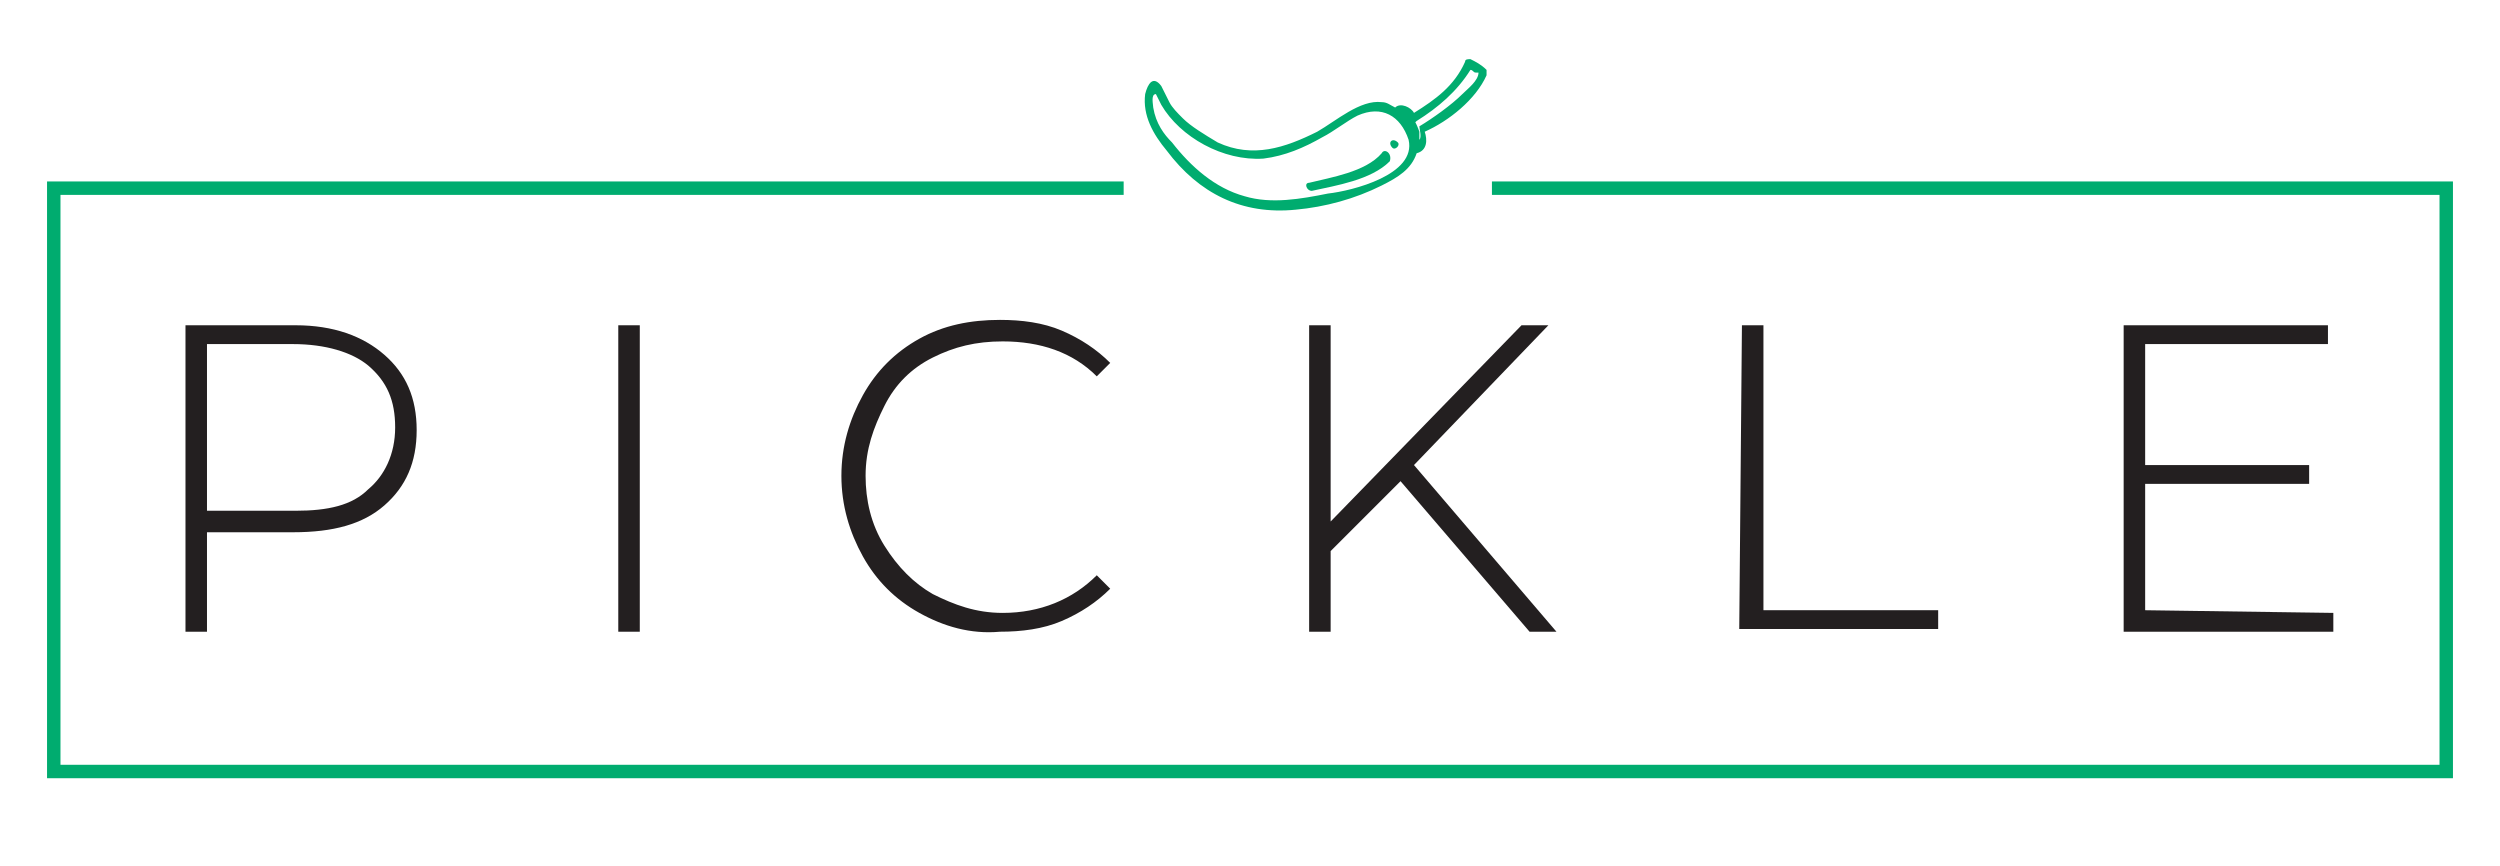
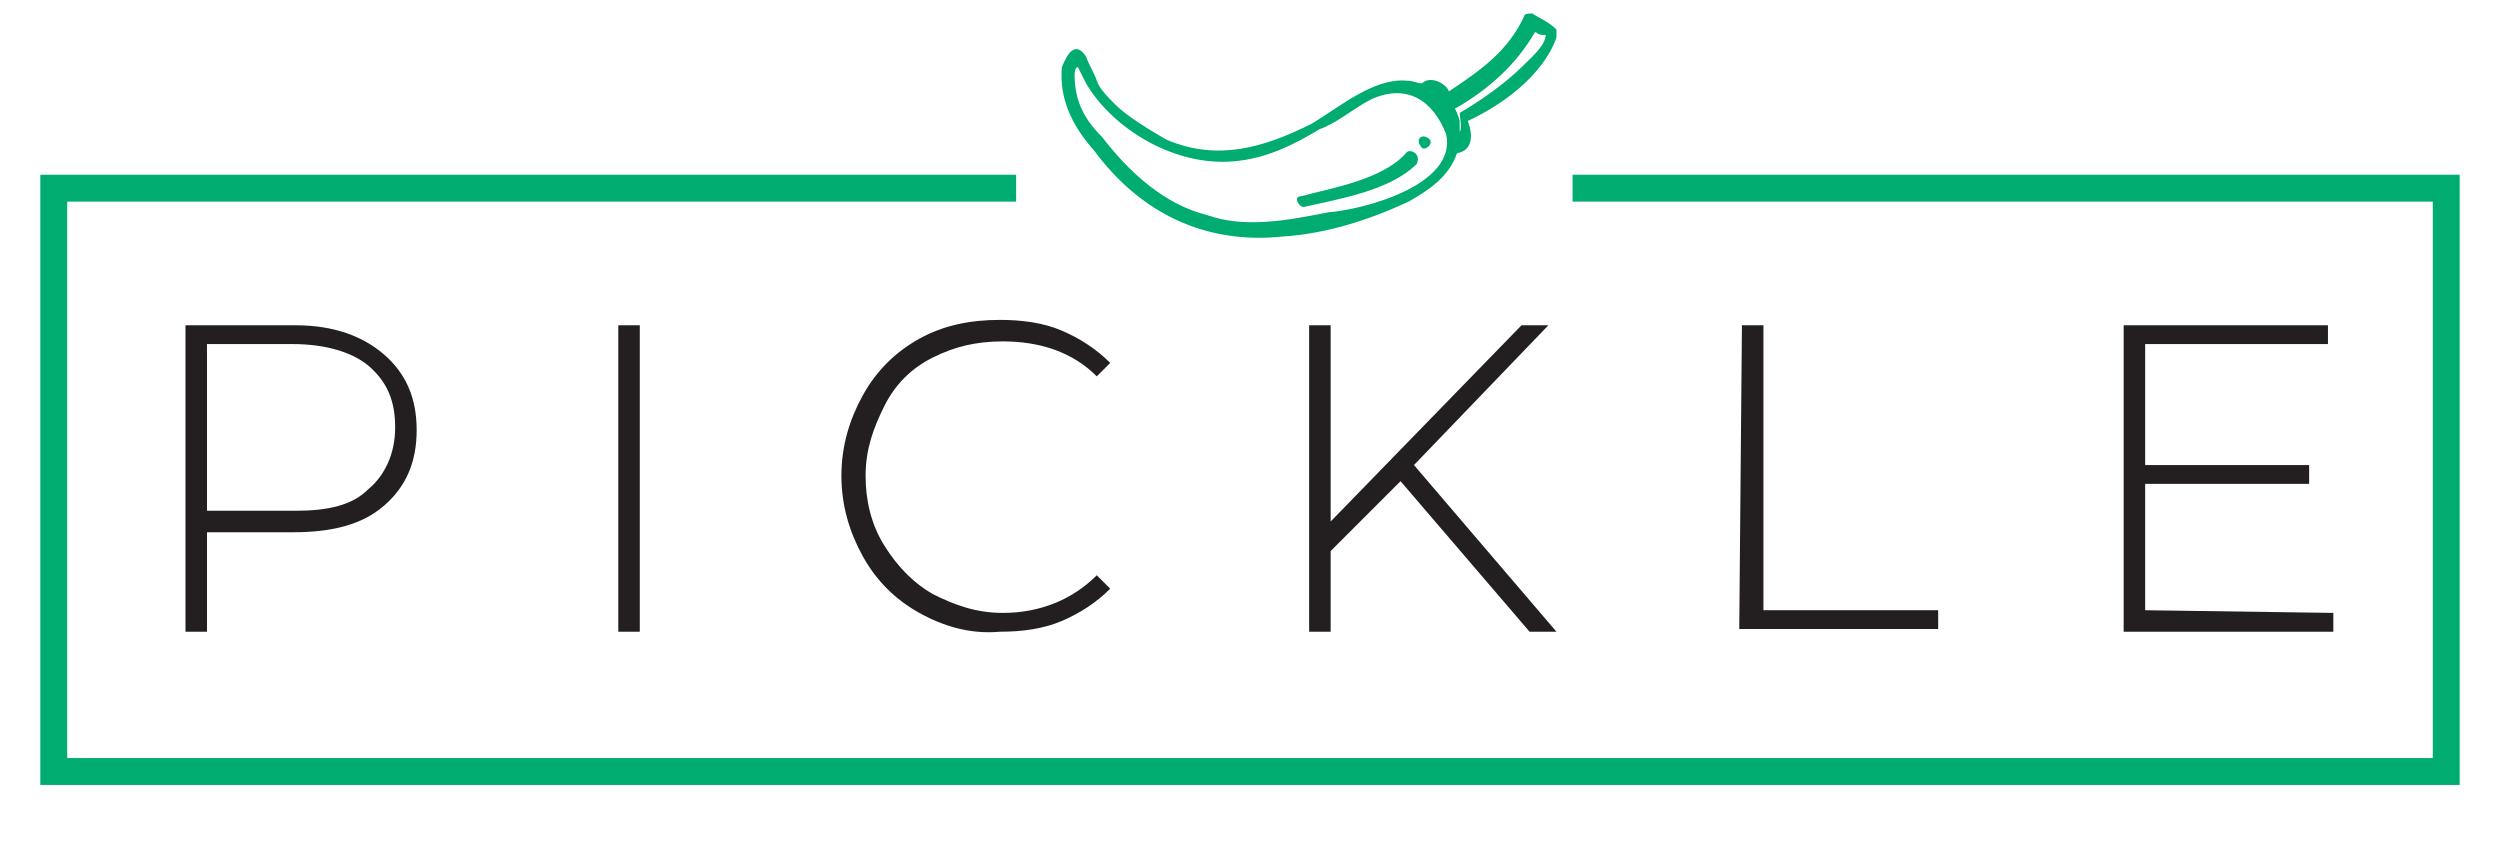
<svg xmlns="http://www.w3.org/2000/svg" version="1.1" id="Layer_1" x="0px" y="0px" viewBox="0 0 93 32.2" style="enable-background:new 0 0 93 32.2;" xml:space="preserve">
  <style type="text/css">
	.st0{fill:#231F20;}
	.st1{fill:#00AC6F;}
- 	.st2{fill:none;stroke:#00AC6F;stroke-width:0.5;stroke-miterlimit:10;}
+ 	.st2{fill:none;stroke:#00AC6F;stroke-miterlimit:10;}
</style>
  <path class="st0" d="M14.3,13.2c0.8,0.7,1.2,1.6,1.2,2.8s-0.4,2.1-1.2,2.8c-0.8,0.7-1.9,1-3.4,1H7.7v3.7H6.9V12.1H11  C12.4,12.1,13.5,12.5,14.3,13.2z M13.7,18.2c0.6-0.5,1-1.3,1-2.3s-0.3-1.7-1-2.3c-0.6-0.5-1.6-0.8-2.8-0.8H7.7V19H11  C12.2,19,13.1,18.8,13.7,18.2z" />
  <path class="st0" d="M23,12.1h0.8v11.4H23V12.1z" />
  <path class="st0" d="M34.2,22.8c-0.9-0.5-1.6-1.2-2.1-2.1s-0.8-1.9-0.8-3s0.3-2.1,0.8-3s1.2-1.6,2.1-2.1c0.9-0.5,1.9-0.7,3-0.7  c0.8,0,1.6,0.1,2.3,0.4c0.7,0.3,1.3,0.7,1.8,1.2L40.8,14c-0.9-0.9-2.1-1.3-3.5-1.3c-1,0-1.8,0.2-2.6,0.6c-0.8,0.4-1.4,1-1.8,1.8  c-0.4,0.8-0.7,1.6-0.7,2.6c0,0.9,0.2,1.8,0.7,2.6s1.1,1.4,1.8,1.8c0.8,0.4,1.6,0.7,2.6,0.7c1.4,0,2.6-0.5,3.5-1.4l0.5,0.5  c-0.5,0.5-1.1,0.9-1.8,1.2c-0.7,0.3-1.5,0.4-2.3,0.4C36.1,23.6,35.1,23.3,34.2,22.8z" />
  <path class="st0" d="M52.1,17.9l-2.6,2.6v3h-0.8V12.1h0.8v7.3l7.1-7.3h1l-5,5.2l5.3,6.2h-1L52.1,17.9z" />
  <path class="st0" d="M64.8,12.1h0.8v10.6h6.5v0.7h-7.4L64.8,12.1L64.8,12.1z" />
  <path class="st0" d="M86.8,22.8v0.7H79V12.1h7.6v0.7h-6.8v4.5h6.1V18h-6.1v4.7L86.8,22.8L86.8,22.8z" />
  <g>
-     <path class="st1" d="M52.7,5.7c0.4-0.1,0.4-0.5,0.3-0.8c0.9-0.4,1.9-1.2,2.3-2.1c0-0.1,0-0.1,0-0.2c-0.2-0.2-0.4-0.3-0.6-0.4   c-0.1,0-0.2,0-0.2,0.1c-0.4,0.9-1.1,1.4-1.9,1.9C52.5,4,52.1,3.8,51.9,4c-0.2-0.1-0.3-0.2-0.5-0.2c-0.8-0.1-1.7,0.7-2.4,1.1   c-1.2,0.6-2.4,1-3.7,0.4c-0.5-0.3-1-0.6-1.3-0.9c-0.2-0.2-0.4-0.4-0.5-0.6c-0.1-0.2-0.2-0.4-0.3-0.6c-0.3-0.4-0.5-0.1-0.6,0.3   c-0.1,0.8,0.3,1.5,0.8,2.1c1.2,1.6,2.8,2.4,4.8,2.2c1.1-0.1,2.2-0.4,3.2-0.9C52,6.6,52.5,6.3,52.7,5.7z M52.5,4.5   c0.1,0.1,0.1,0.1,0.2,0l0,0c0.8-0.5,1.5-1.1,2-1.9c0.1,0,0.1,0.1,0.2,0.1c0.1,0,0.1,0,0.1,0c0,0.3-0.4,0.6-0.6,0.8   c-0.4,0.4-1.1,0.9-1.6,1.2l0,0l0,0l0,0l0,0l0,0l0,0l0,0l0,0c0,0.1,0.1,0.4,0,0.5c0-0.1,0-0.1,0-0.2c0,0,0,0,0-0.1   c-0.1-0.3-0.3-0.7-0.6-0.9C52.2,4.1,52.5,4.5,52.5,4.5z M49.4,7.2c-1,0.2-2.1,0.4-3.1,0.1c-1.1-0.3-2-1.1-2.7-2   C43.3,5,43,4.6,42.9,4c0-0.1-0.1-0.5,0.1-0.5l0.2,0.4c0.7,1.2,2.3,2.1,3.8,2c0.8-0.1,1.5-0.4,2.2-0.8c0.4-0.2,0.9-0.6,1.3-0.8   c0.9-0.4,1.6,0,1.9,0.9C52.7,6.5,50.3,7.1,49.4,7.2z" />
-     <path class="st1" d="M51.4,5.7c-0.6,0.7-1.9,0.9-2.7,1.1c-0.2,0-0.1,0.3,0.1,0.3C49.7,6.9,51,6.7,51.7,6   C51.8,5.7,51.5,5.5,51.4,5.7z" />
-     <path class="st1" d="M51.8,5.5c0.1,0.1,0.3-0.1,0.2-0.2C51.8,5.1,51.6,5.3,51.8,5.5z" />
+     <path class="st1" d="M54.2,5.7c0.6-0.1,0.6-0.7,0.4-1.2c1.3-0.6,2.8-1.7,3.3-3.1c0-0.1,0-0.1,0-0.3c-0.3-0.3-0.6-0.4-0.9-0.6   c-0.1,0-0.3,0-0.3,0.1c-0.6,1.3-1.6,2-2.8,2.8c-0.1-0.3-0.7-0.6-1-0.3C52.7,3.1,52.6,3,52.3,3c-1.2-0.1-2.5,1-3.5,1.6   C47,5.5,45.3,6,43.4,5.2c-0.7-0.4-1.5-0.9-1.9-1.3c-0.3-0.3-0.6-0.6-0.7-0.9c-0.1-0.3-0.3-0.6-0.4-0.9c-0.4-0.6-0.7-0.1-0.9,0.4   c-0.1,1.2,0.4,2.2,1.2,3.1c1.7,2.3,4.1,3.5,7,3.2c1.6-0.1,3.2-0.6,4.7-1.3C53.1,7.1,53.9,6.6,54.2,5.7z M53.9,4   C54,4.1,54,4.1,54.2,4l0,0c1.2-0.7,2.2-1.6,2.9-2.8c0.1,0,0.1,0.1,0.3,0.1c0.1,0,0.1,0,0.1,0c0,0.4-0.6,0.9-0.9,1.2   c-0.6,0.6-1.6,1.3-2.3,1.7l0,0l0,0l0,0l0,0l0,0l0,0l0,0l0,0c0,0.1,0.1,0.6,0,0.7c0-0.1,0-0.1,0-0.3c0,0,0,0,0-0.1   c-0.1-0.4-0.4-1-0.9-1.3C53.4,3.4,53.9,4,53.9,4z M49.4,7.9c-1.5,0.3-3.1,0.6-4.5,0.1c-1.6-0.4-2.9-1.6-3.9-2.9   c-0.4-0.4-0.9-1-1-1.9c0-0.1-0.1-0.7,0.1-0.7l0.3,0.6c1,1.7,3.3,3.1,5.5,2.9c1.2-0.1,2.2-0.6,3.2-1.2C49.7,4.6,50.4,4,51,3.7   c1.3-0.6,2.3,0,2.8,1.3C54.2,6.9,50.7,7.8,49.4,7.9z" />
+     <path class="st1" d="M52.3,5.7c-0.9,1-2.8,1.3-3.9,1.6c-0.3,0-0.1,0.4,0.1,0.4c1.3-0.3,3.2-0.6,4.2-1.6C52.9,5.7,52.4,5.5,52.3,5.7   z" />
+     <path class="st1" d="M52.9,5.5c0.1,0.1,0.4-0.1,0.3-0.3C52.9,4.9,52.6,5.2,52.9,5.5z" />
  </g>
-   <polyline class="st2" points="41.8,7 2,7 2,28.7 91,28.7 91,7 55.5,7 " />
+   <polyline class="st2" points="37.8,7 2,7 2,28.7 91,28.7 91,7 58.5,7 " />
</svg>
